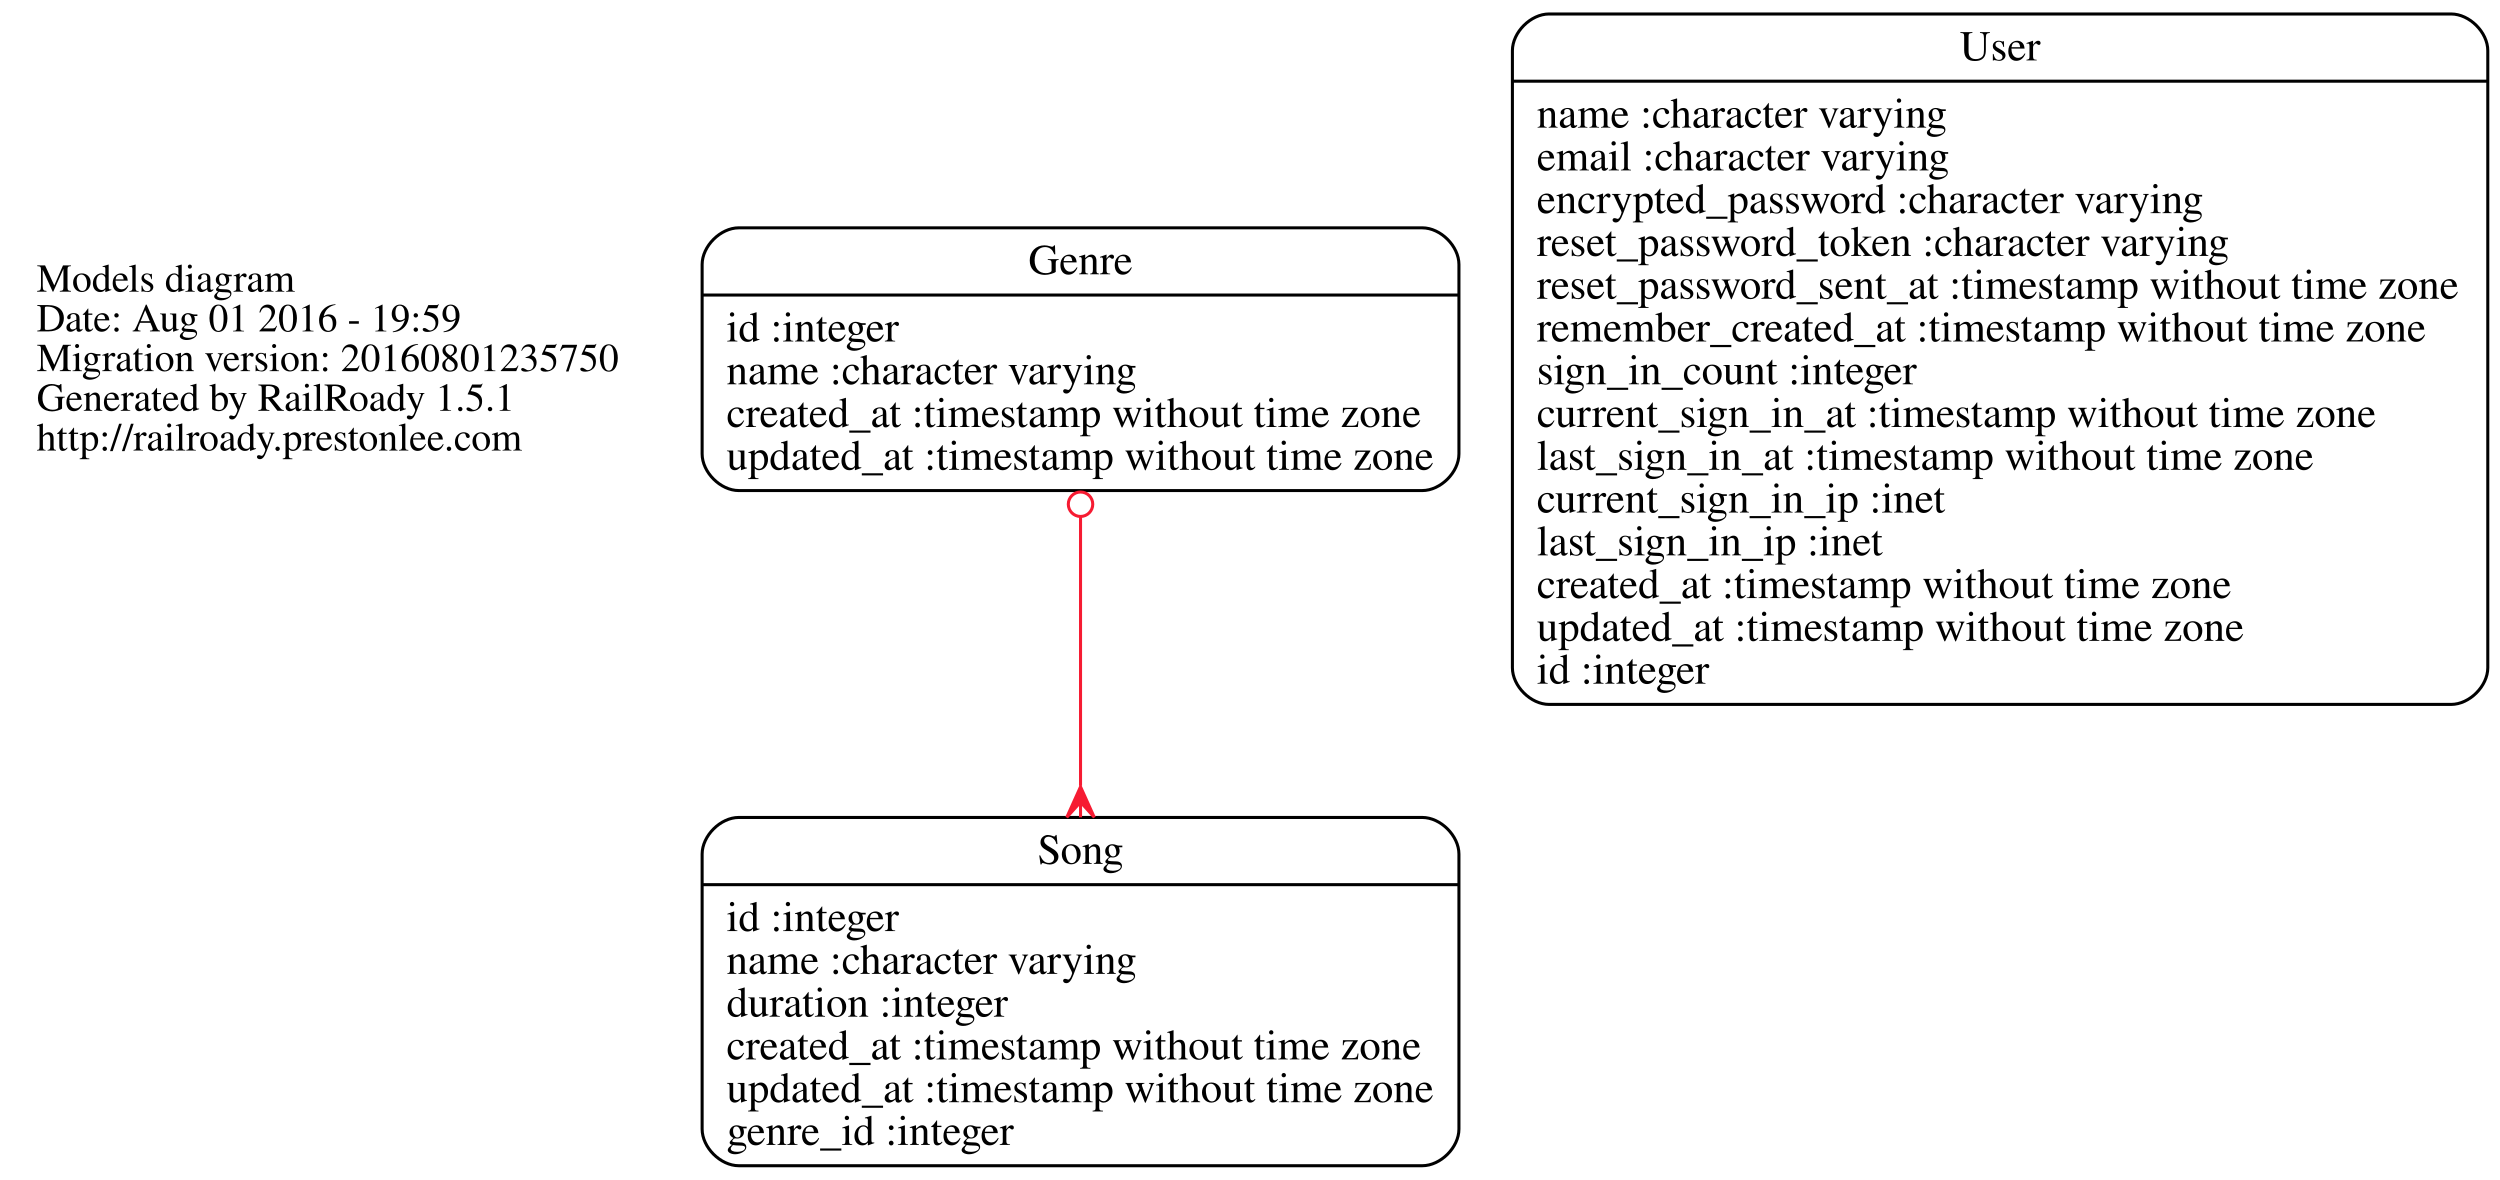
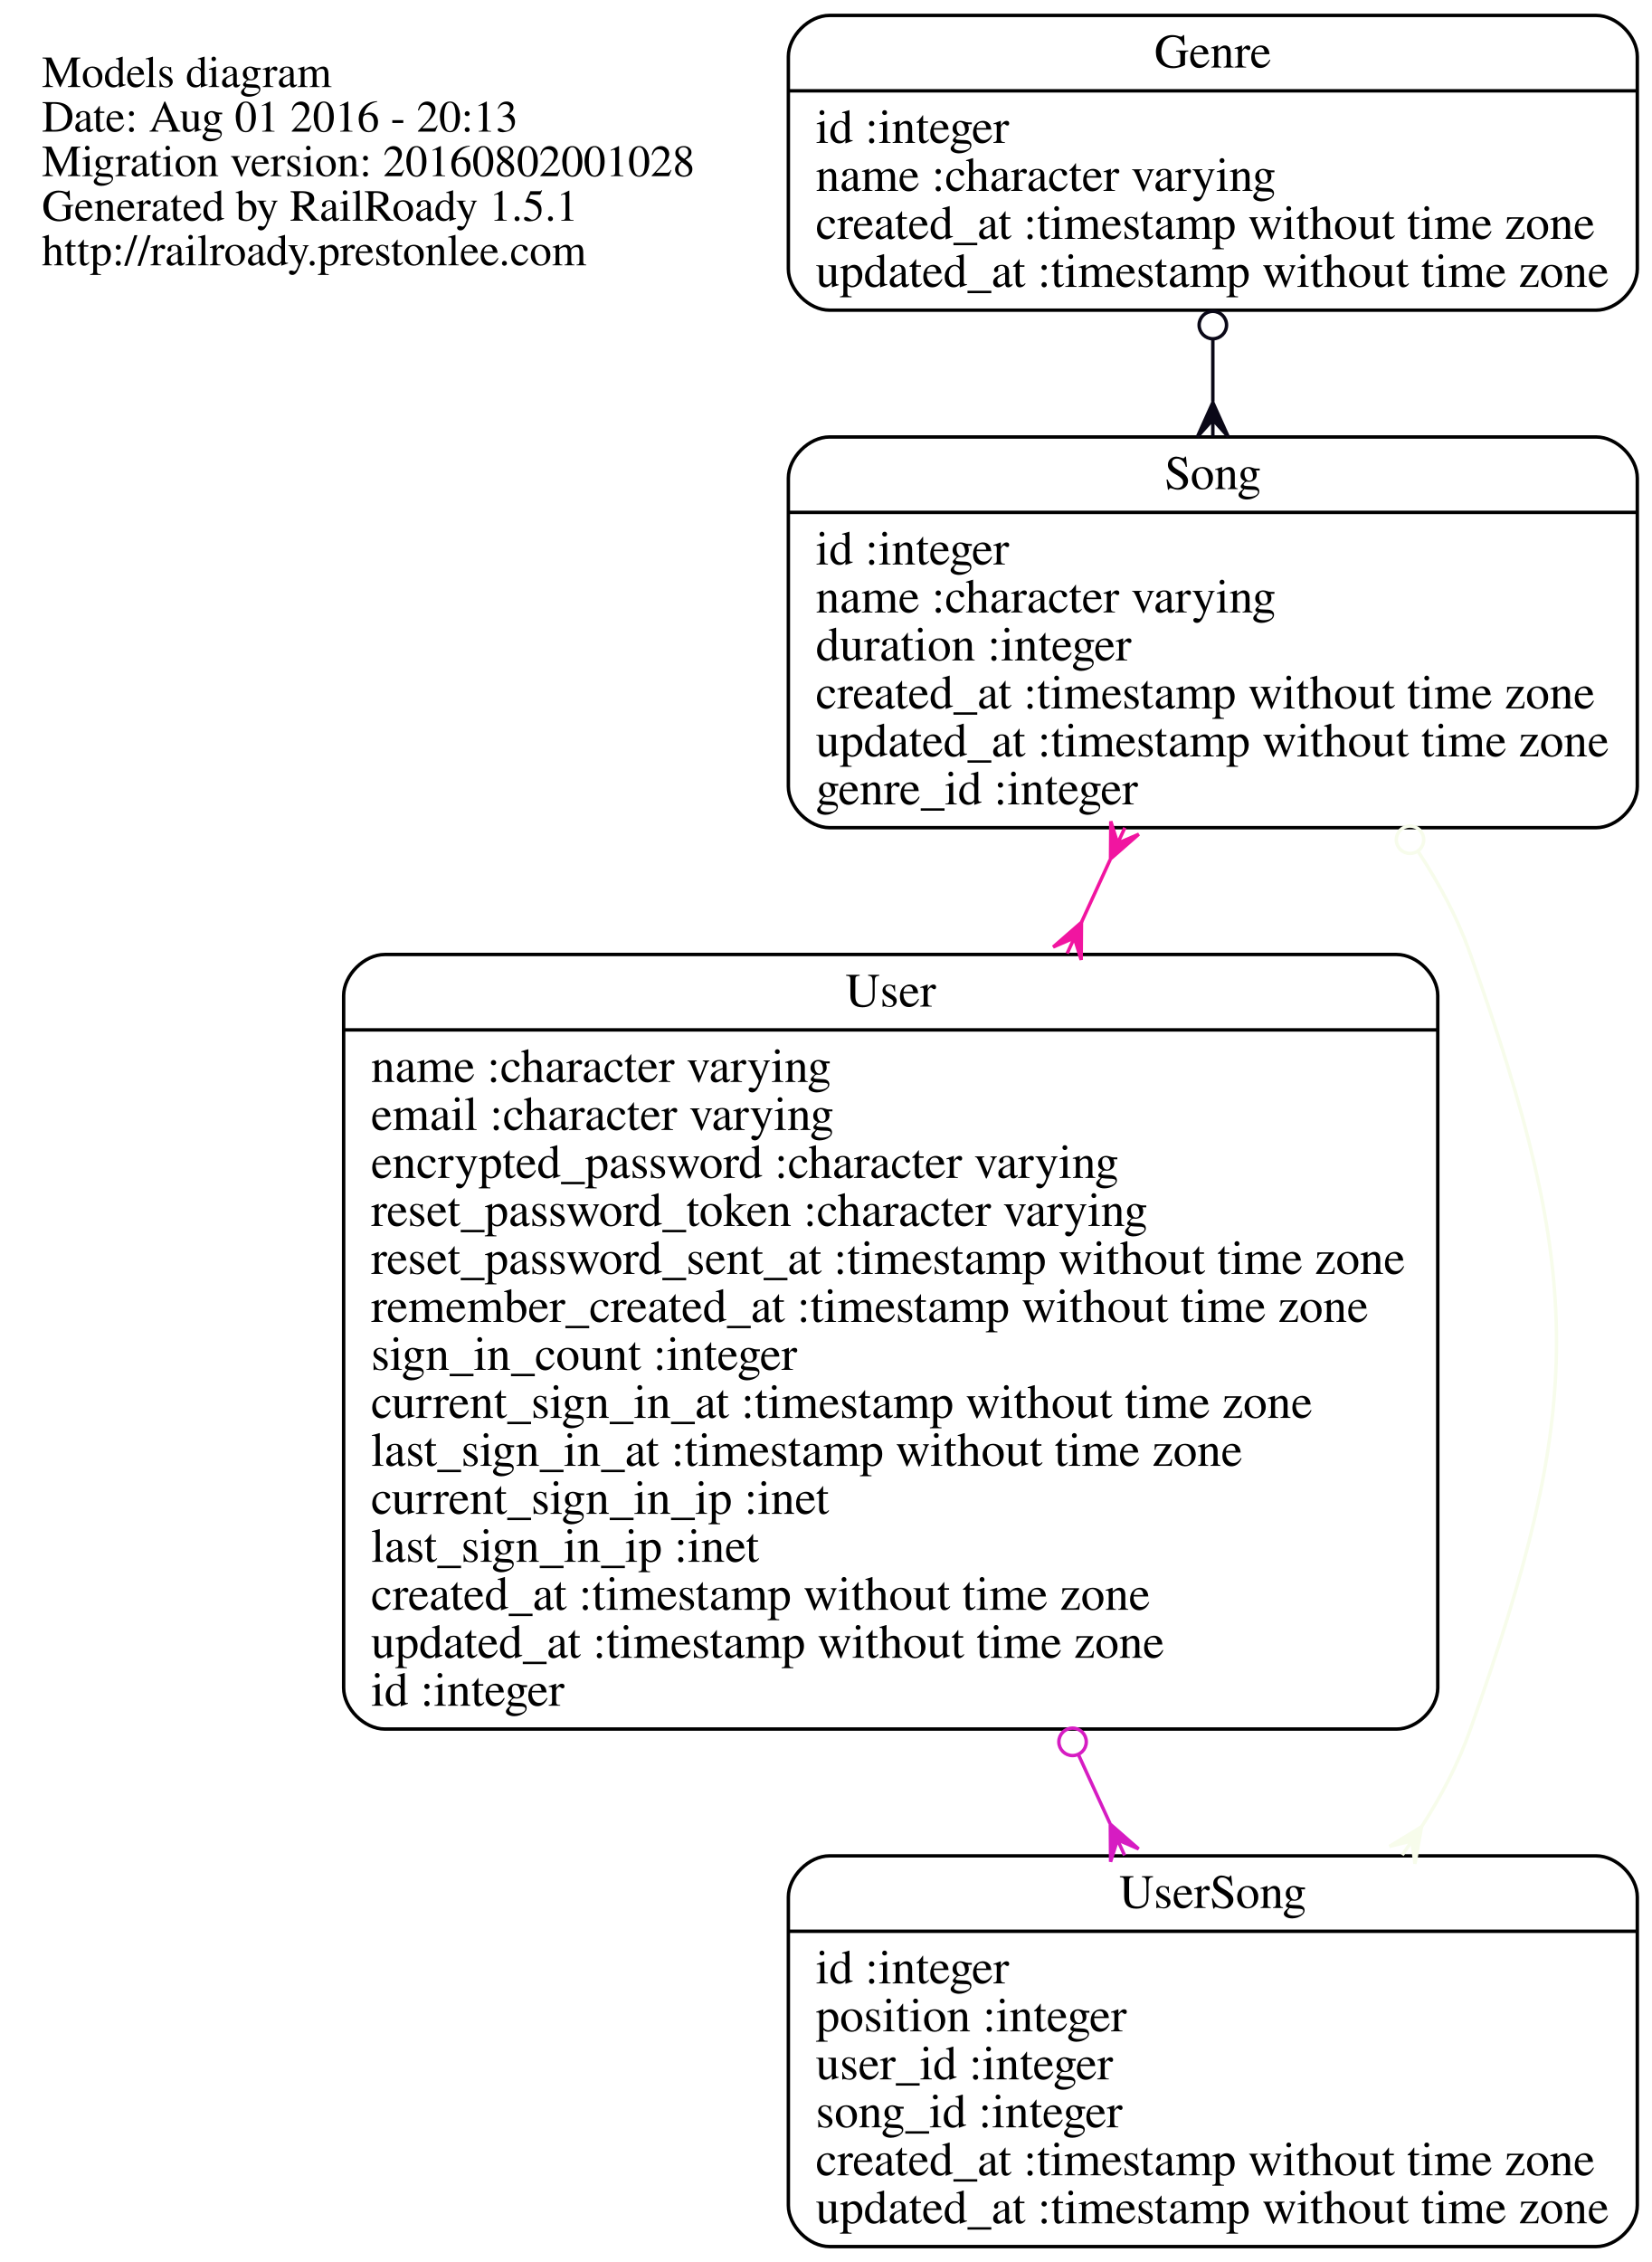
- <svg xmlns="http://www.w3.org/2000/svg" width="818pt" height="386pt" viewBox="0.00 0.00 818.32 386.00">
-   <g id="graph0" class="graph" transform="scale(1 1) rotate(0) translate(4 382)">
-     <polygon fill="none" stroke="none" points="-4,4 -4,-382 814.323,-382 814.323,4 -4,4" />
+ <svg xmlns="http://www.w3.org/2000/svg" width="482pt" height="660pt" viewBox="0.00 0.00 481.55 660.00">
+   <g id="graph0" class="graph" transform="scale(1 1) rotate(0) translate(4 656)">
+     <polygon fill="none" stroke="none" points="-4,4 -4,-656 477.55,-656 477.55,4 -4,4" />
    <g id="node1" class="node">
-       <text text-anchor="start" x="8" y="-286.6" font-family="Times,serif" font-size="13.00">Models diagram</text>
-       <text text-anchor="start" x="8" y="-273.6" font-family="Times,serif" font-size="13.00">Date: Aug 01 2016 - 19:59</text>
-       <text text-anchor="start" x="8" y="-260.6" font-family="Times,serif" font-size="13.00">Migration version: 20160801235750</text>
-       <text text-anchor="start" x="8" y="-247.6" font-family="Times,serif" font-size="13.00">Generated by RailRoady 1.5.1</text>
-       <text text-anchor="start" x="8" y="-234.6" font-family="Times,serif" font-size="13.00">http://railroady.prestonlee.com</text>
+       <text text-anchor="start" x="8" y="-630.6" font-family="Times,serif" font-size="13.00">Models diagram</text>
+       <text text-anchor="start" x="8" y="-617.6" font-family="Times,serif" font-size="13.00">Date: Aug 01 2016 - 20:13</text>
+       <text text-anchor="start" x="8" y="-604.6" font-family="Times,serif" font-size="13.00">Migration version: 20160802001028</text>
+       <text text-anchor="start" x="8" y="-591.6" font-family="Times,serif" font-size="13.00">Generated by RailRoady 1.5.1</text>
+       <text text-anchor="start" x="8" y="-578.6" font-family="Times,serif" font-size="13.00">http://railroady.prestonlee.com</text>
    </g>
    <g id="node2" class="node">
-       <path fill="none" stroke="black" d="M237.825,-221.5C237.825,-221.5 461.55,-221.5 461.55,-221.5 467.55,-221.5 473.55,-227.5 473.55,-233.5 473.55,-233.5 473.55,-295.5 473.55,-295.5 473.55,-301.5 467.55,-307.5 461.55,-307.5 461.55,-307.5 237.825,-307.5 237.825,-307.5 231.825,-307.5 225.825,-301.5 225.825,-295.5 225.825,-295.5 225.825,-233.5 225.825,-233.5 225.825,-227.5 231.825,-221.5 237.825,-221.5" />
-       <text text-anchor="middle" x="349.688" y="-292.3" font-family="Times,serif" font-size="14.00">Genre</text>
-       <polyline fill="none" stroke="black" points="225.825,-285.5 473.55,-285.5 " />
-       <text text-anchor="start" x="233.825" y="-270.3" font-family="Times,serif" font-size="14.00">id :integer</text>
-       <text text-anchor="start" x="233.825" y="-256.3" font-family="Times,serif" font-size="14.00">name :character varying</text>
-       <text text-anchor="start" x="233.825" y="-242.3" font-family="Times,serif" font-size="14.00">created_at :timestamp without time zone</text>
-       <text text-anchor="start" x="233.825" y="-228.3" font-family="Times,serif" font-size="14.00">updated_at :timestamp without time zone</text>
+       <path fill="none" stroke="black" d="M237.825,-565.5C237.825,-565.5 461.55,-565.5 461.55,-565.5 467.55,-565.5 473.55,-571.5 473.55,-577.5 473.55,-577.5 473.55,-639.5 473.55,-639.5 473.55,-645.5 467.55,-651.5 461.55,-651.5 461.55,-651.5 237.825,-651.5 237.825,-651.5 231.825,-651.5 225.825,-645.5 225.825,-639.5 225.825,-639.5 225.825,-577.5 225.825,-577.5 225.825,-571.5 231.825,-565.5 237.825,-565.5" />
+       <text text-anchor="middle" x="349.688" y="-636.3" font-family="Times,serif" font-size="14.00">Genre</text>
+       <polyline fill="none" stroke="black" points="225.825,-629.5 473.55,-629.5 " />
+       <text text-anchor="start" x="233.825" y="-614.3" font-family="Times,serif" font-size="14.00">id :integer</text>
+       <text text-anchor="start" x="233.825" y="-600.3" font-family="Times,serif" font-size="14.00">name :character varying</text>
+       <text text-anchor="start" x="233.825" y="-586.3" font-family="Times,serif" font-size="14.00">created_at :timestamp without time zone</text>
+       <text text-anchor="start" x="233.825" y="-572.3" font-family="Times,serif" font-size="14.00">updated_at :timestamp without time zone</text>
    </g>
    <g id="node3" class="node">
+       <path fill="none" stroke="black" d="M237.825,-414.5C237.825,-414.5 461.55,-414.5 461.55,-414.5 467.55,-414.5 473.55,-420.5 473.55,-426.5 473.55,-426.5 473.55,-516.5 473.55,-516.5 473.55,-522.5 467.55,-528.5 461.55,-528.5 461.55,-528.5 237.825,-528.5 237.825,-528.5 231.825,-528.5 225.825,-522.5 225.825,-516.5 225.825,-516.5 225.825,-426.5 225.825,-426.5 225.825,-420.5 231.825,-414.5 237.825,-414.5" />
+       <text text-anchor="middle" x="349.688" y="-513.3" font-family="Times,serif" font-size="14.00">Song</text>
+       <polyline fill="none" stroke="black" points="225.825,-506.5 473.55,-506.5 " />
+       <text text-anchor="start" x="233.825" y="-491.3" font-family="Times,serif" font-size="14.00">id :integer</text>
+       <text text-anchor="start" x="233.825" y="-477.3" font-family="Times,serif" font-size="14.00">name :character varying</text>
+       <text text-anchor="start" x="233.825" y="-463.3" font-family="Times,serif" font-size="14.00">duration :integer</text>
+       <text text-anchor="start" x="233.825" y="-449.3" font-family="Times,serif" font-size="14.00">created_at :timestamp without time zone</text>
+       <text text-anchor="start" x="233.825" y="-435.3" font-family="Times,serif" font-size="14.00">updated_at :timestamp without time zone</text>
+       <text text-anchor="start" x="233.825" y="-421.3" font-family="Times,serif" font-size="14.00">genre_id :integer</text>
+     </g>
+     <g id="edge1" class="edge">
+       <path fill="none" stroke="#0a0817" d="M349.688,-557.113C349.688,-551.149 349.688,-544.994 349.688,-538.852" />
+       <ellipse fill="none" stroke="#0a0817" cx="349.688" cy="-561.156" rx="4" ry="4" />
+       <polygon fill="#0a0817" stroke="#0a0817" points="349.688,-538.563 354.188,-528.563 349.688,-533.563 349.688,-528.563 349.688,-528.563 349.688,-528.563 349.688,-533.563 345.188,-528.563 349.688,-538.563 349.688,-538.563" />
+     </g>
+     <g id="node4" class="node">
+       <path fill="none" stroke="black" d="M108.053,-151.5C108.053,-151.5 403.323,-151.5 403.323,-151.5 409.323,-151.5 415.323,-157.5 415.323,-163.5 415.323,-163.5 415.323,-365.5 415.323,-365.5 415.323,-371.5 409.323,-377.5 403.323,-377.5 403.323,-377.5 108.053,-377.5 108.053,-377.5 102.053,-377.5 96.053,-371.5 96.053,-365.5 96.053,-365.5 96.053,-163.5 96.053,-163.5 96.053,-157.5 102.053,-151.5 108.053,-151.5" />
+       <text text-anchor="middle" x="255.688" y="-362.3" font-family="Times,serif" font-size="14.00">User</text>
+       <polyline fill="none" stroke="black" points="96.053,-355.5 415.323,-355.5 " />
+       <text text-anchor="start" x="104.053" y="-340.3" font-family="Times,serif" font-size="14.00">name :character varying</text>
+       <text text-anchor="start" x="104.053" y="-326.3" font-family="Times,serif" font-size="14.00">email :character varying</text>
+       <text text-anchor="start" x="104.053" y="-312.3" font-family="Times,serif" font-size="14.00">encrypted_password :character varying</text>
+       <text text-anchor="start" x="104.053" y="-298.3" font-family="Times,serif" font-size="14.00">reset_password_token :character varying</text>
+       <text text-anchor="start" x="104.053" y="-284.3" font-family="Times,serif" font-size="14.00">reset_password_sent_at :timestamp without time zone</text>
+       <text text-anchor="start" x="104.053" y="-270.3" font-family="Times,serif" font-size="14.00">remember_created_at :timestamp without time zone</text>
+       <text text-anchor="start" x="104.053" y="-256.3" font-family="Times,serif" font-size="14.00">sign_in_count :integer</text>
+       <text text-anchor="start" x="104.053" y="-242.3" font-family="Times,serif" font-size="14.00">current_sign_in_at :timestamp without time zone</text>
+       <text text-anchor="start" x="104.053" y="-228.3" font-family="Times,serif" font-size="14.00">last_sign_in_at :timestamp without time zone</text>
+       <text text-anchor="start" x="104.053" y="-214.3" font-family="Times,serif" font-size="14.00">current_sign_in_ip :inet</text>
+       <text text-anchor="start" x="104.053" y="-200.3" font-family="Times,serif" font-size="14.00">last_sign_in_ip :inet</text>
+       <text text-anchor="start" x="104.053" y="-186.3" font-family="Times,serif" font-size="14.00">created_at :timestamp without time zone</text>
+       <text text-anchor="start" x="104.053" y="-172.3" font-family="Times,serif" font-size="14.00">updated_at :timestamp without time zone</text>
+       <text text-anchor="start" x="104.053" y="-158.3" font-family="Times,serif" font-size="14.00">id :integer</text>
+     </g>
+     <g id="edge3" class="edge">
+       <path fill="none" stroke="#f115a0" d="M319.711,-405.125C317.003,-399.219 314.207,-393.123 311.368,-386.931" />
+       <polygon fill="#f115a0" stroke="#f115a0" points="319.834,-405.393 319.911,-416.359 321.918,-409.938 324.002,-414.483 324.002,-414.483 324.002,-414.483 321.918,-409.938 328.092,-412.607 319.834,-405.393 319.834,-405.393" />
+       <polygon fill="#f115a0" stroke="#f115a0" points="311.351,-386.892 311.273,-375.927 309.267,-382.347 307.183,-377.802 307.183,-377.802 307.183,-377.802 309.267,-382.347 303.092,-379.678 311.351,-386.892 311.351,-386.892" />
+     </g>
+     <g id="node5" class="node">
      <path fill="none" stroke="black" d="M237.825,-0.5C237.825,-0.5 461.55,-0.5 461.55,-0.5 467.55,-0.5 473.55,-6.5 473.55,-12.5 473.55,-12.5 473.55,-102.5 473.55,-102.5 473.55,-108.5 467.55,-114.5 461.55,-114.5 461.55,-114.5 237.825,-114.5 237.825,-114.5 231.825,-114.5 225.825,-108.5 225.825,-102.5 225.825,-102.5 225.825,-12.5 225.825,-12.5 225.825,-6.5 231.825,-0.5 237.825,-0.5" />
-       <text text-anchor="middle" x="349.688" y="-99.3" font-family="Times,serif" font-size="14.00">Song</text>
+       <text text-anchor="middle" x="349.688" y="-99.3" font-family="Times,serif" font-size="14.00">UserSong</text>
      <polyline fill="none" stroke="black" points="225.825,-92.5 473.55,-92.5 " />
      <text text-anchor="start" x="233.825" y="-77.3" font-family="Times,serif" font-size="14.00">id :integer</text>
-       <text text-anchor="start" x="233.825" y="-63.3" font-family="Times,serif" font-size="14.00">name :character varying</text>
-       <text text-anchor="start" x="233.825" y="-49.3" font-family="Times,serif" font-size="14.00">duration :integer</text>
-       <text text-anchor="start" x="233.825" y="-35.3" font-family="Times,serif" font-size="14.00">created_at :timestamp without time zone</text>
-       <text text-anchor="start" x="233.825" y="-21.3" font-family="Times,serif" font-size="14.00">updated_at :timestamp without time zone</text>
-       <text text-anchor="start" x="233.825" y="-7.3" font-family="Times,serif" font-size="14.00">genre_id :integer</text>
+       <text text-anchor="start" x="233.825" y="-63.3" font-family="Times,serif" font-size="14.00">position :integer</text>
+       <text text-anchor="start" x="233.825" y="-49.3" font-family="Times,serif" font-size="14.00">user_id :integer</text>
+       <text text-anchor="start" x="233.825" y="-35.3" font-family="Times,serif" font-size="14.00">song_id :integer</text>
+       <text text-anchor="start" x="233.825" y="-21.3" font-family="Times,serif" font-size="14.00">created_at :timestamp without time zone</text>
+       <text text-anchor="start" x="233.825" y="-7.3" font-family="Times,serif" font-size="14.00">updated_at :timestamp without time zone</text>
    </g>
-     <g id="edge1" class="edge">
-       <path fill="none" stroke="#f61b32" d="M349.688,-212.836C349.688,-186.278 349.688,-153.419 349.688,-124.854" />
-       <ellipse fill="none" stroke="#f61b32" cx="349.688" cy="-217.024" rx="4" ry="4" />
-       <polygon fill="#f61b32" stroke="#f61b32" points="349.688,-124.545 354.188,-114.545 349.688,-119.545 349.688,-114.545 349.688,-114.545 349.688,-114.545 349.688,-119.545 345.188,-114.545 349.688,-124.545 349.688,-124.545" />
+     <g id="edge2" class="edge">
+       <path fill="none" stroke="#f7fceb" d="M409.572,-407.579C415.726,-398.233 421.047,-388.271 424.688,-378 458.395,-282.908 458.395,-246.092 424.688,-151 421.259,-141.328 416.341,-131.928 410.639,-123.06" />
+       <ellipse fill="none" stroke="#f7fceb" cx="407.226" cy="-410.979" rx="4" ry="4" />
+       <polygon fill="#f7fceb" stroke="#f7fceb" points="410.591,-122.99 408.672,-112.193 407.773,-118.859 404.955,-114.729 404.955,-114.729 404.955,-114.729 407.773,-118.859 401.238,-117.265 410.591,-122.99 410.591,-122.99" />
    </g>
-     <g id="node4" class="node">
-       <path fill="none" stroke="black" d="M503.053,-151.5C503.053,-151.5 798.323,-151.5 798.323,-151.5 804.323,-151.5 810.323,-157.5 810.323,-163.5 810.323,-163.5 810.323,-365.5 810.323,-365.5 810.323,-371.5 804.323,-377.5 798.323,-377.5 798.323,-377.5 503.053,-377.5 503.053,-377.5 497.053,-377.5 491.053,-371.5 491.053,-365.5 491.053,-365.5 491.053,-163.5 491.053,-163.5 491.053,-157.5 497.053,-151.5 503.053,-151.5" />
-       <text text-anchor="middle" x="650.688" y="-362.3" font-family="Times,serif" font-size="14.00">User</text>
-       <polyline fill="none" stroke="black" points="491.053,-355.5 810.323,-355.5 " />
-       <text text-anchor="start" x="499.053" y="-340.3" font-family="Times,serif" font-size="14.00">name :character varying</text>
-       <text text-anchor="start" x="499.053" y="-326.3" font-family="Times,serif" font-size="14.00">email :character varying</text>
-       <text text-anchor="start" x="499.053" y="-312.3" font-family="Times,serif" font-size="14.00">encrypted_password :character varying</text>
-       <text text-anchor="start" x="499.053" y="-298.3" font-family="Times,serif" font-size="14.00">reset_password_token :character varying</text>
-       <text text-anchor="start" x="499.053" y="-284.3" font-family="Times,serif" font-size="14.00">reset_password_sent_at :timestamp without time zone</text>
-       <text text-anchor="start" x="499.053" y="-270.3" font-family="Times,serif" font-size="14.00">remember_created_at :timestamp without time zone</text>
-       <text text-anchor="start" x="499.053" y="-256.3" font-family="Times,serif" font-size="14.00">sign_in_count :integer</text>
-       <text text-anchor="start" x="499.053" y="-242.3" font-family="Times,serif" font-size="14.00">current_sign_in_at :timestamp without time zone</text>
-       <text text-anchor="start" x="499.053" y="-228.3" font-family="Times,serif" font-size="14.00">last_sign_in_at :timestamp without time zone</text>
-       <text text-anchor="start" x="499.053" y="-214.3" font-family="Times,serif" font-size="14.00">current_sign_in_ip :inet</text>
-       <text text-anchor="start" x="499.053" y="-200.3" font-family="Times,serif" font-size="14.00">last_sign_in_ip :inet</text>
-       <text text-anchor="start" x="499.053" y="-186.3" font-family="Times,serif" font-size="14.00">created_at :timestamp without time zone</text>
-       <text text-anchor="start" x="499.053" y="-172.3" font-family="Times,serif" font-size="14.00">updated_at :timestamp without time zone</text>
-       <text text-anchor="start" x="499.053" y="-158.3" font-family="Times,serif" font-size="14.00">id :integer</text>
+     <g id="edge4" class="edge">
+       <path fill="none" stroke="#d61cc2" d="M310.491,-143.983C313.616,-137.168 316.693,-130.457 319.666,-123.973" />
+       <ellipse fill="none" stroke="#d61cc2" cx="308.756" cy="-147.767" rx="4" ry="4" />
+       <polygon fill="#d61cc2" stroke="#d61cc2" points="319.772,-123.743 328.03,-116.528 321.856,-119.198 323.94,-114.653 323.94,-114.653 323.94,-114.653 321.856,-119.198 319.849,-112.777 319.772,-123.743 319.772,-123.743" />
    </g>
  </g>
</svg>
